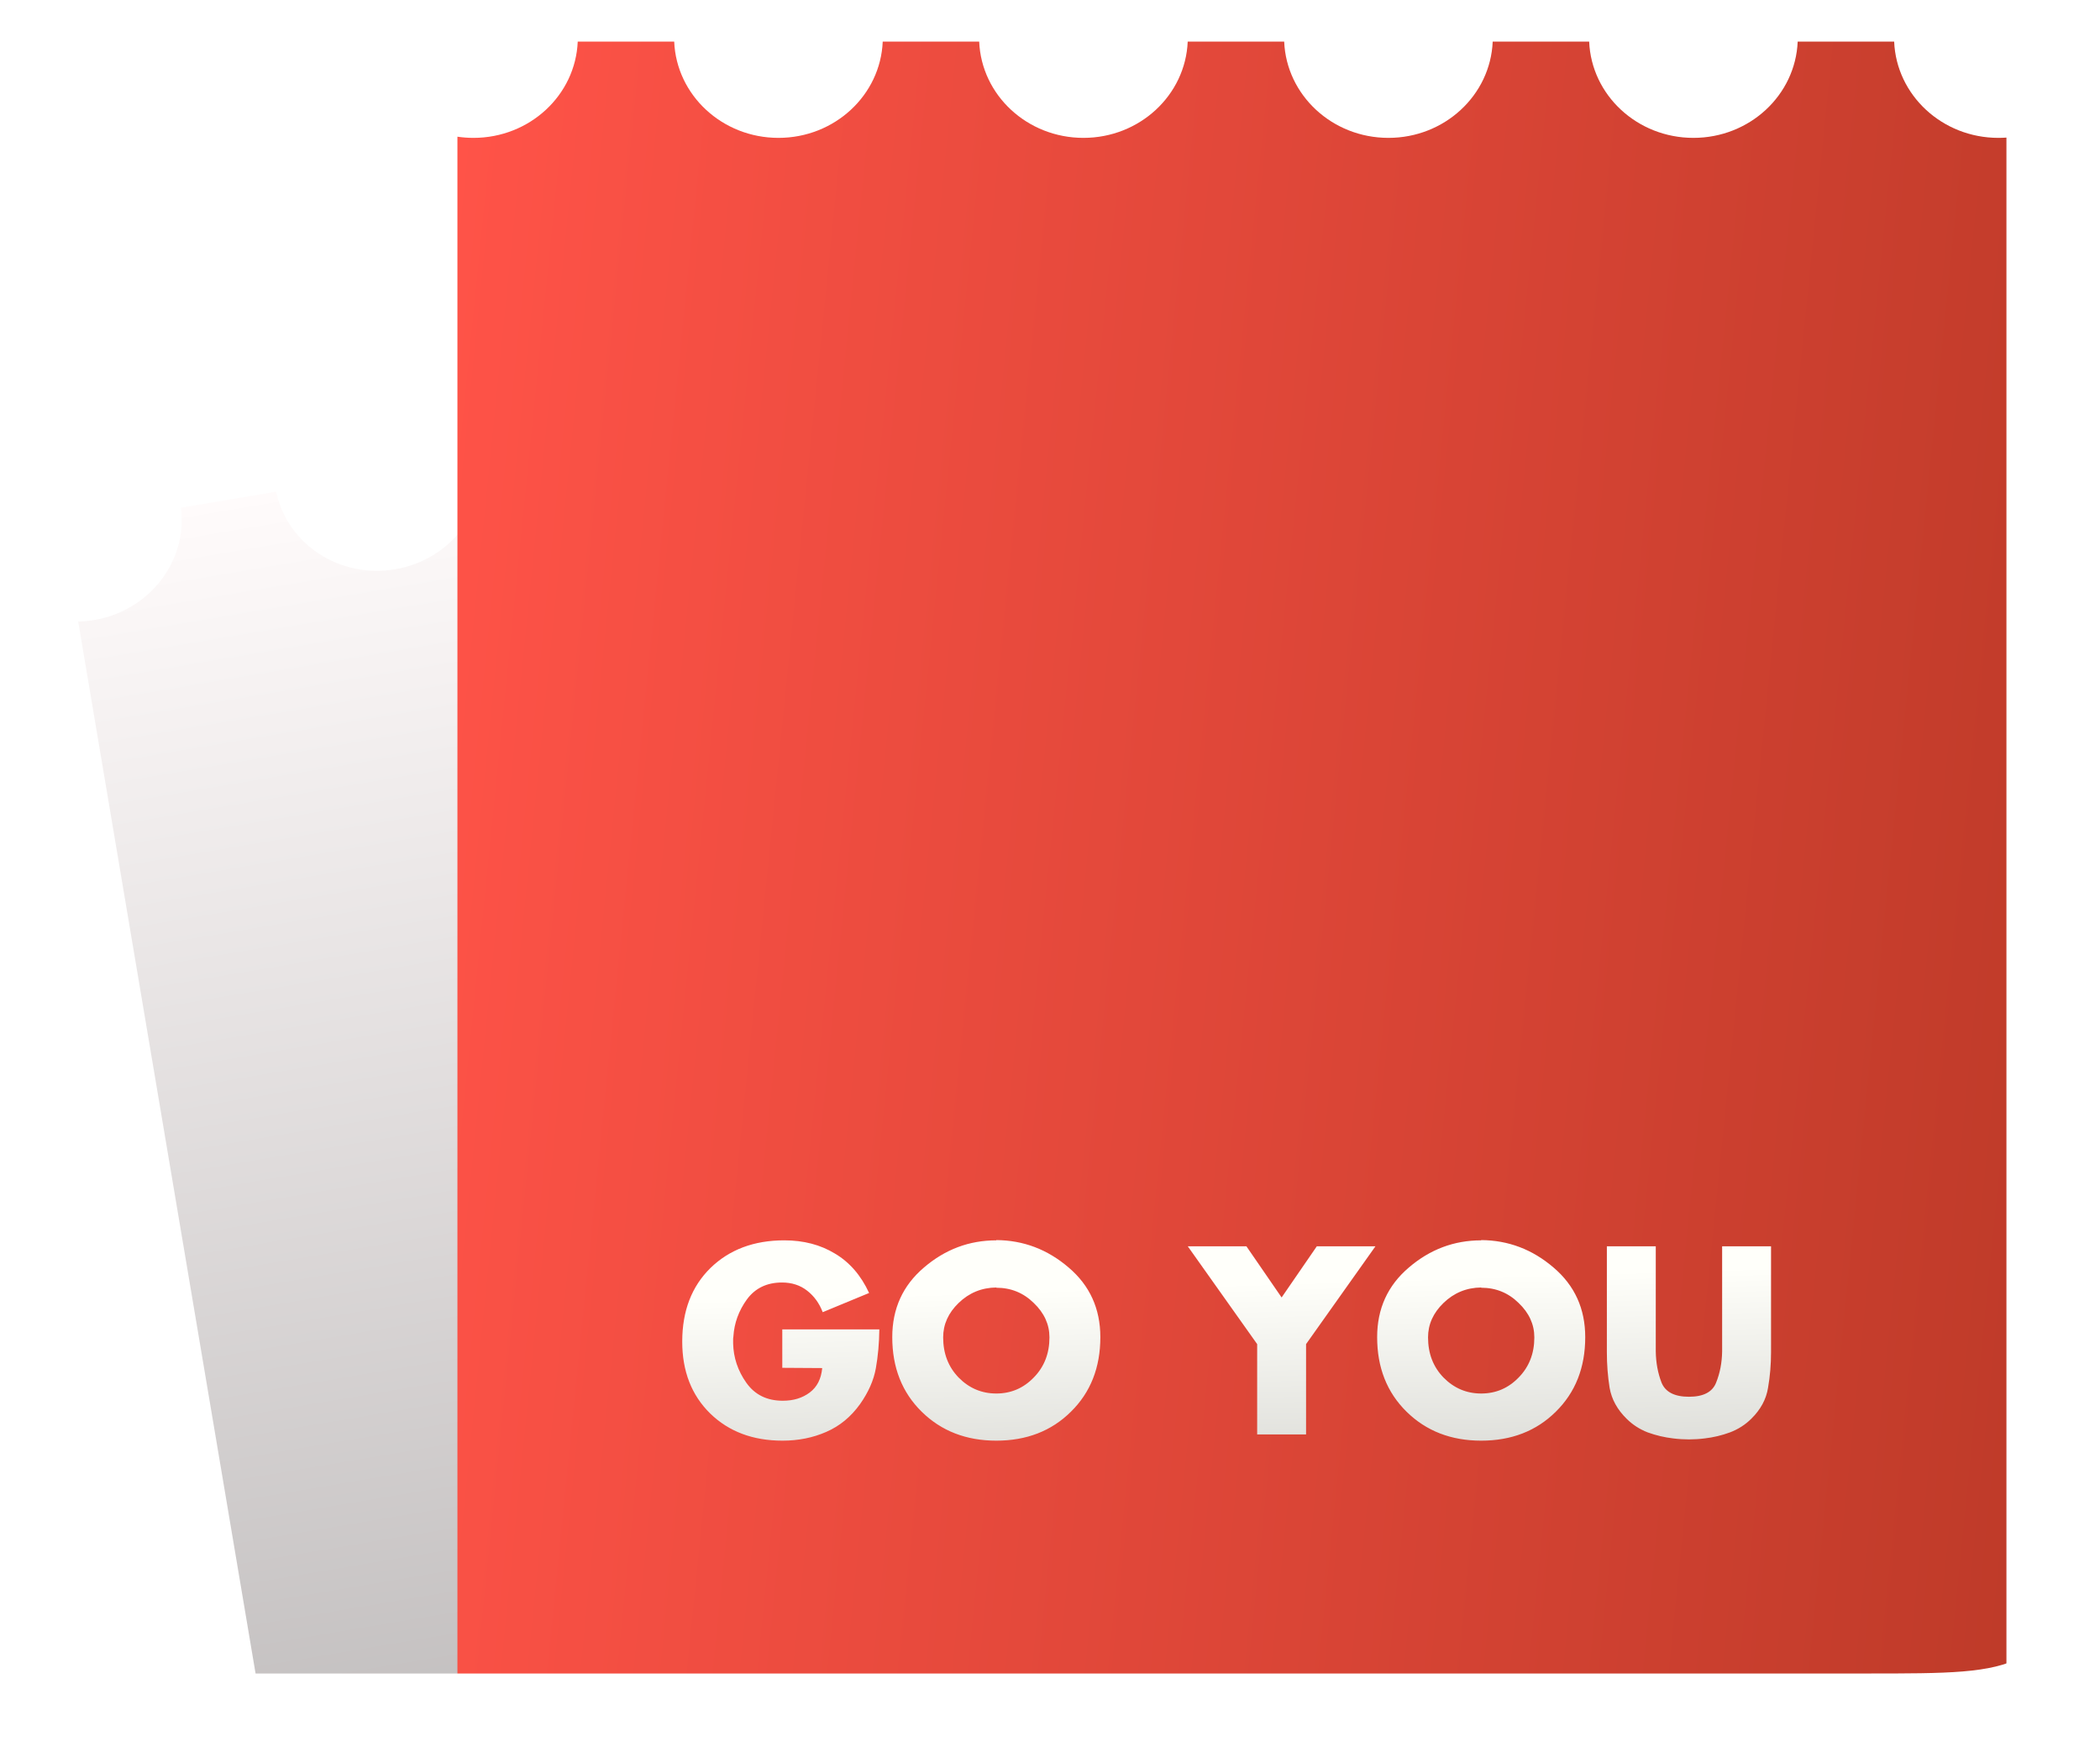
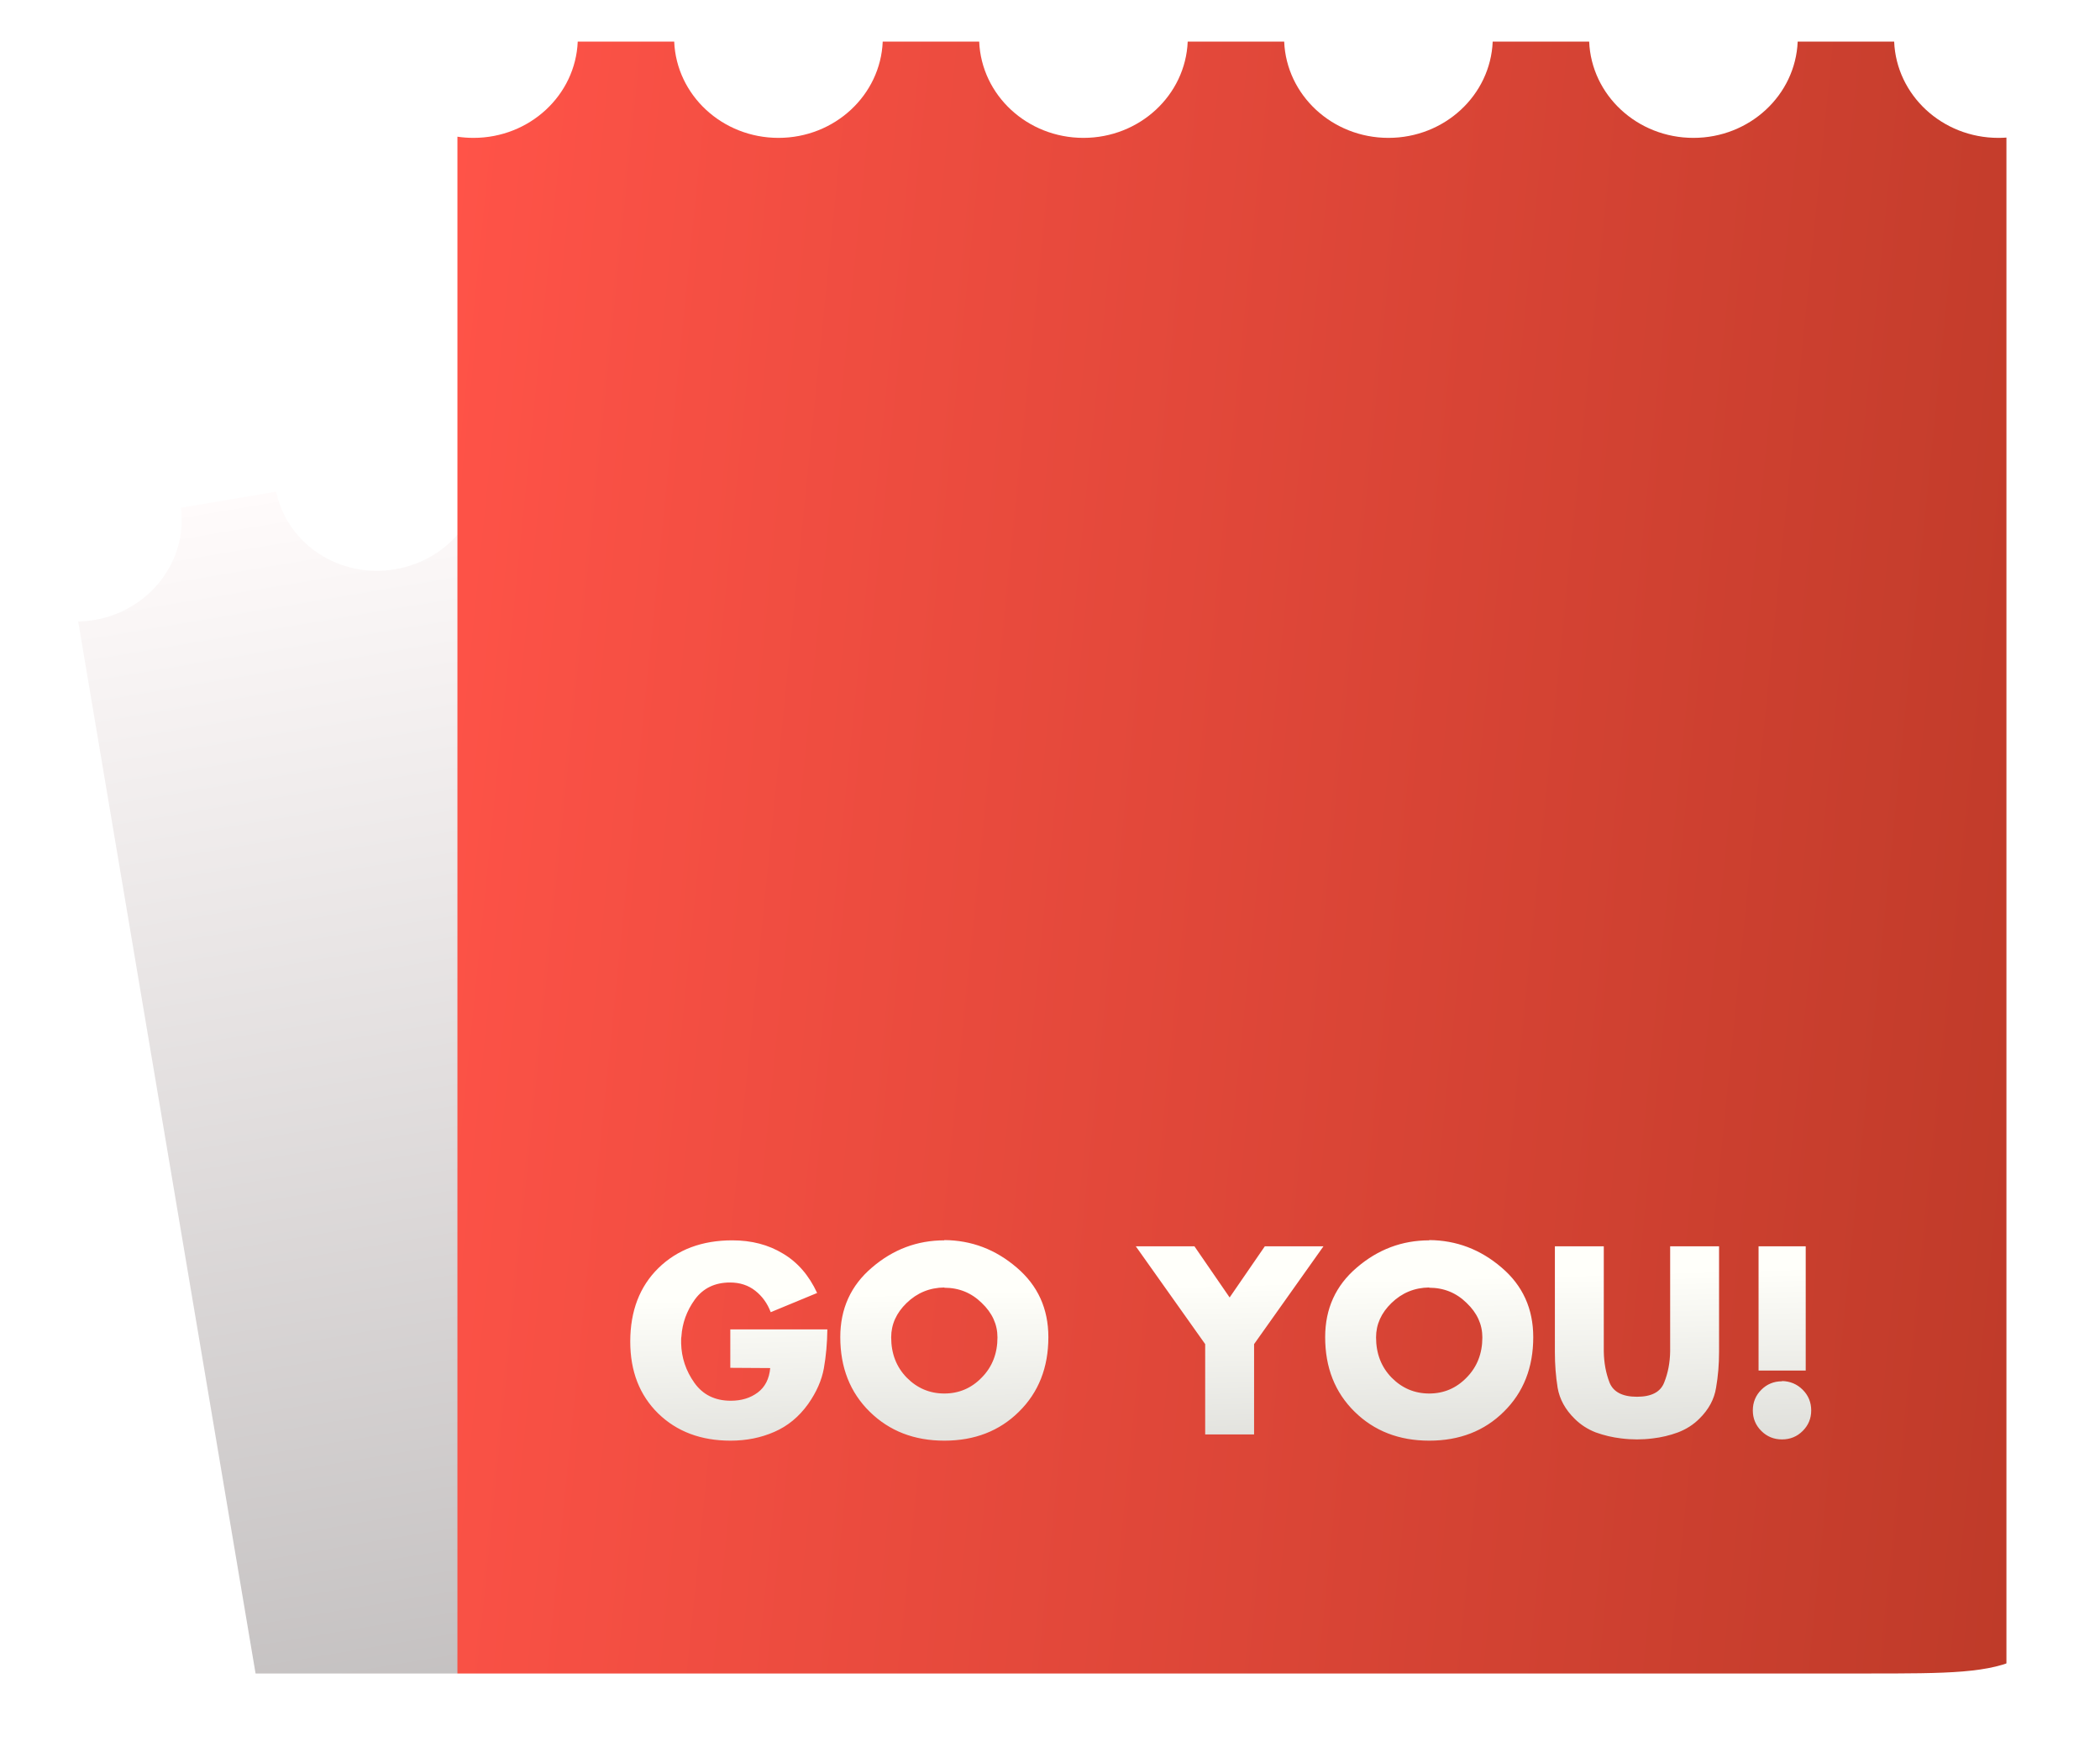
<svg xmlns="http://www.w3.org/2000/svg" width="202" height="169" viewBox="0 0 202 169" fill="none">
  <mask id="mask0_406_650" style="mask-type:alpha" maskUnits="userSpaceOnUse" x="0" y="0" width="202" height="161">
    <path d="M0 22.54C0 14.567 0 10.581 1.576 7.546C2.904 4.989 4.989 2.904 7.546 1.576C10.581 0 14.567 0 22.54 0H179.46C187.433 0 191.419 0 194.454 1.576C197.011 2.904 199.096 4.989 200.424 7.546C202 10.581 202 14.567 202 22.54V138.46C202 146.433 202 150.419 200.424 153.454C199.096 156.011 197.011 158.096 194.454 159.424C191.419 161 187.433 161 179.46 161H22.54C14.567 161 10.581 161 7.546 159.424C4.989 158.096 2.904 156.011 1.576 153.454C0 150.419 0 146.433 0 138.46V22.54Z" fill="url(#paint0_linear_406_650)" />
  </mask>
  <g mask="url(#mask0_406_650)">
    <path fill-rule="evenodd" clip-rule="evenodd" d="M142.276 27.796L133.126 29.338C133.774 34.452 130.11 39.242 124.777 40.141C119.444 41.04 114.412 37.717 113.348 32.673L104.197 34.215C104.846 39.329 101.181 44.119 95.848 45.018C90.515 45.917 85.484 42.594 84.419 37.55L75.269 39.092C75.917 44.206 72.253 48.996 66.92 49.895C61.587 50.794 56.555 47.471 55.491 42.427L46.34 43.969C46.988 49.084 43.324 53.873 37.991 54.772C32.658 55.671 27.626 52.348 26.562 47.304L17.411 48.846C18.06 53.961 14.396 58.75 9.063 59.649C8.545 59.736 8.03 59.784 7.521 59.794L39.626 250.225L186.553 225.455L154.462 35.108C154.214 35.168 153.962 35.221 153.705 35.264C148.372 36.163 143.341 32.84 142.276 27.796Z" fill="url(#paint1_linear_406_650)" />
    <path fill-rule="evenodd" clip-rule="evenodd" d="M182.2 4H172.92C172.709 9.151 168.3 13.264 162.891 13.264C157.483 13.264 153.074 9.151 152.863 4H143.583C143.372 9.151 138.963 13.264 133.554 13.264C128.146 13.264 123.737 9.151 123.526 4H114.246C114.035 9.151 109.626 13.264 104.218 13.264C98.809 13.264 94.4 9.151 94.189 4H84.909C84.698 9.151 80.289 13.264 74.881 13.264C69.472 13.264 65.063 9.151 64.852 4H55.572C55.362 9.151 50.953 13.264 45.544 13.264C45.019 13.264 44.503 13.226 44 13.151V206.269H193V13.236C192.745 13.255 192.488 13.264 192.228 13.264C186.82 13.264 182.41 9.151 182.2 4Z" fill="url(#paint2_linear_406_650)" />
-     <path d="M75.248 127.896H84.584C84.568 129.224 84.456 130.472 84.248 131.64C84.04 132.792 83.536 133.936 82.736 135.072C81.856 136.304 80.768 137.2 79.472 137.76C78.192 138.32 76.792 138.6 75.272 138.6C72.424 138.6 70.104 137.728 68.312 135.984C66.52 134.224 65.624 131.92 65.624 129.072C65.624 126.128 66.528 123.768 68.336 121.992C70.16 120.216 72.528 119.328 75.44 119.328C77.296 119.328 78.92 119.752 80.312 120.6C81.72 121.432 82.816 122.696 83.6 124.392L79.136 126.24C78.816 125.392 78.32 124.704 77.648 124.176C76.976 123.648 76.168 123.384 75.224 123.384C73.768 123.384 72.64 123.928 71.84 125.016C71.056 126.104 70.624 127.296 70.544 128.592C70.528 128.672 70.52 128.76 70.52 128.856C70.52 128.936 70.52 129.016 70.52 129.096C70.52 129.112 70.52 129.136 70.52 129.168C70.52 129.184 70.52 129.208 70.52 129.24C70.552 130.616 70.976 131.88 71.792 133.032C72.608 134.184 73.776 134.76 75.296 134.76C76.32 134.76 77.184 134.496 77.888 133.968C78.592 133.44 78.992 132.656 79.088 131.616L75.248 131.592V127.896ZM95.835 119.304C98.443 119.32 100.763 120.2 102.795 121.944C104.827 123.672 105.843 125.904 105.843 128.64C105.843 131.568 104.899 133.96 103.011 135.816C101.139 137.672 98.747 138.6 95.835 138.6C92.939 138.6 90.547 137.672 88.659 135.816C86.771 133.96 85.827 131.568 85.827 128.64C85.827 125.904 86.843 123.672 88.875 121.944C90.907 120.2 93.227 119.328 95.835 119.328V119.304ZM95.835 123.864C94.427 123.88 93.219 124.376 92.211 125.352C91.219 126.312 90.723 127.416 90.723 128.664C90.723 130.216 91.219 131.504 92.211 132.528C93.219 133.552 94.427 134.064 95.835 134.064C97.243 134.064 98.443 133.552 99.435 132.528C100.443 131.504 100.947 130.216 100.947 128.664C100.947 127.416 100.443 126.312 99.435 125.352C98.443 124.376 97.243 123.888 95.835 123.888V123.864ZM120.927 129.312L114.255 119.904H119.895L123.279 124.824L126.663 119.904H132.303L125.631 129.312V138H120.927V129.312ZM142.476 119.304C145.084 119.32 147.404 120.2 149.436 121.944C151.468 123.672 152.484 125.904 152.484 128.64C152.484 131.568 151.54 133.96 149.652 135.816C147.78 137.672 145.388 138.6 142.476 138.6C139.58 138.6 137.188 137.672 135.3 135.816C133.412 133.96 132.468 131.568 132.468 128.64C132.468 125.904 133.484 123.672 135.516 121.944C137.548 120.2 139.868 119.328 142.476 119.328V119.304ZM142.476 123.864C141.068 123.88 139.86 124.376 138.852 125.352C137.86 126.312 137.364 127.416 137.364 128.664C137.364 130.216 137.86 131.504 138.852 132.528C139.86 133.552 141.068 134.064 142.476 134.064C143.884 134.064 145.084 133.552 146.076 132.528C147.084 131.504 147.588 130.216 147.588 128.664C147.588 127.416 147.084 126.312 146.076 125.352C145.084 124.376 143.884 123.888 142.476 123.888V123.864ZM165.653 119.904H170.357V130.08C170.357 131.264 170.261 132.408 170.069 133.512C169.893 134.616 169.357 135.608 168.461 136.488C167.885 137.064 167.197 137.504 166.397 137.808C165.613 138.096 164.805 138.288 163.973 138.384C163.717 138.416 163.461 138.44 163.205 138.456C162.949 138.472 162.701 138.48 162.461 138.48C162.221 138.48 161.973 138.472 161.717 138.456C161.461 138.44 161.205 138.416 160.949 138.384C160.117 138.288 159.301 138.096 158.501 137.808C157.717 137.504 157.037 137.064 156.461 136.488C155.565 135.608 155.021 134.616 154.829 133.512C154.653 132.408 154.565 131.272 154.565 130.104V119.904H159.269V129.432C159.269 129.544 159.269 129.648 159.269 129.744C159.269 129.824 159.269 129.912 159.269 130.008C159.285 131.096 159.469 132.096 159.821 133.008C160.189 133.92 161.069 134.376 162.461 134.376C163.853 134.376 164.725 133.92 165.077 133.008C165.445 132.096 165.637 131.096 165.653 130.008C165.653 129.912 165.653 129.824 165.653 129.744C165.653 129.648 165.653 129.552 165.653 129.456V119.904Z" fill="url(#paint3_linear_406_650)" />
+     <path d="M70.248 127.896H79.584C79.568 129.224 79.456 130.472 79.248 131.64C79.04 132.792 78.536 133.936 77.736 135.072C76.856 136.304 75.768 137.2 74.472 137.76C73.192 138.32 71.792 138.6 70.272 138.6C67.424 138.6 65.104 137.728 63.312 135.984C61.52 134.224 60.624 131.92 60.624 129.072C60.624 126.128 61.528 123.768 63.336 121.992C65.16 120.216 67.528 119.328 70.44 119.328C72.296 119.328 73.92 119.752 75.312 120.6C76.72 121.432 77.816 122.696 78.6 124.392L74.136 126.24C73.816 125.392 73.32 124.704 72.648 124.176C71.976 123.648 71.168 123.384 70.224 123.384C68.768 123.384 67.64 123.928 66.84 125.016C66.056 126.104 65.624 127.296 65.544 128.592C65.528 128.672 65.52 128.76 65.52 128.856C65.52 128.936 65.52 129.016 65.52 129.096C65.52 129.112 65.52 129.136 65.52 129.168C65.52 129.184 65.52 129.208 65.52 129.24C65.552 130.616 65.976 131.88 66.792 133.032C67.608 134.184 68.776 134.76 70.296 134.76C71.32 134.76 72.184 134.496 72.888 133.968C73.592 133.44 73.992 132.656 74.088 131.616L70.248 131.592V127.896ZM90.835 119.304C93.443 119.32 95.763 120.2 97.795 121.944C99.827 123.672 100.843 125.904 100.843 128.64C100.843 131.568 99.899 133.96 98.011 135.816C96.139 137.672 93.747 138.6 90.835 138.6C87.939 138.6 85.547 137.672 83.659 135.816C81.771 133.96 80.827 131.568 80.827 128.64C80.827 125.904 81.843 123.672 83.875 121.944C85.907 120.2 88.227 119.328 90.835 119.328V119.304ZM90.835 123.864C89.427 123.88 88.219 124.376 87.211 125.352C86.219 126.312 85.723 127.416 85.723 128.664C85.723 130.216 86.219 131.504 87.211 132.528C88.219 133.552 89.427 134.064 90.835 134.064C92.243 134.064 93.443 133.552 94.435 132.528C95.443 131.504 95.947 130.216 95.947 128.664C95.947 127.416 95.443 126.312 94.435 125.352C93.443 124.376 92.243 123.888 90.835 123.888V123.864ZM115.927 129.312L109.255 119.904H114.895L118.279 124.824L121.663 119.904H127.303L120.631 129.312V138H115.927V129.312ZM137.476 119.304C140.084 119.32 142.404 120.2 144.436 121.944C146.468 123.672 147.484 125.904 147.484 128.64C147.484 131.568 146.54 133.96 144.652 135.816C142.78 137.672 140.388 138.6 137.476 138.6C134.58 138.6 132.188 137.672 130.3 135.816C128.412 133.96 127.468 131.568 127.468 128.64C127.468 125.904 128.484 123.672 130.516 121.944C132.548 120.2 134.868 119.328 137.476 119.328V119.304ZM137.476 123.864C136.068 123.88 134.86 124.376 133.852 125.352C132.86 126.312 132.364 127.416 132.364 128.664C132.364 130.216 132.86 131.504 133.852 132.528C134.86 133.552 136.068 134.064 137.476 134.064C138.884 134.064 140.084 133.552 141.076 132.528C142.084 131.504 142.588 130.216 142.588 128.664C142.588 127.416 142.084 126.312 141.076 125.352C140.084 124.376 138.884 123.888 137.476 123.888V123.864ZM160.653 119.904H165.357V130.08C165.357 131.264 165.261 132.408 165.069 133.512C164.893 134.616 164.357 135.608 163.461 136.488C162.885 137.064 162.197 137.504 161.397 137.808C160.613 138.096 159.805 138.288 158.973 138.384C158.717 138.416 158.461 138.44 158.205 138.456C157.949 138.472 157.701 138.48 157.461 138.48C157.221 138.48 156.973 138.472 156.717 138.456C156.461 138.44 156.205 138.416 155.949 138.384C155.117 138.288 154.301 138.096 153.501 137.808C152.717 137.504 152.037 137.064 151.461 136.488C150.565 135.608 150.021 134.616 149.829 133.512C149.653 132.408 149.565 131.272 149.565 130.104V119.904H154.269V129.432C154.269 129.544 154.269 129.648 154.269 129.744C154.269 129.824 154.269 129.912 154.269 130.008C154.285 131.096 154.469 132.096 154.821 133.008C155.189 133.92 156.069 134.376 157.461 134.376C158.853 134.376 159.725 133.92 160.077 133.008C160.445 132.096 160.637 131.096 160.653 130.008C160.653 129.912 160.653 129.824 160.653 129.744C160.653 129.648 160.653 129.552 160.653 129.456V119.904ZM171.413 132.864C172.197 132.88 172.861 133.16 173.405 133.704C173.949 134.248 174.221 134.912 174.221 135.696C174.221 136.464 173.949 137.12 173.405 137.664C172.861 138.208 172.197 138.48 171.413 138.48C170.629 138.48 169.965 138.208 169.421 137.664C168.877 137.12 168.605 136.464 168.605 135.696C168.605 134.912 168.877 134.248 169.421 133.704C169.965 133.16 170.629 132.888 171.413 132.888V132.864ZM169.157 131.856V119.904H173.693V131.856H169.157Z" fill="url(#paint3_linear_406_650)" />
  </g>
  <defs>
    <linearGradient id="paint0_linear_406_650" x1="0" y1="0" x2="224.257" y2="41.914" gradientUnits="userSpaceOnUse">
      <stop stop-color="#FFFCFC" />
      <stop offset="1" stop-color="#D2D2D2" />
      <stop offset="1" stop-color="#AC9169" />
    </linearGradient>
    <linearGradient id="paint1_linear_406_650" x1="79.463" y1="38.385" x2="113.089" y2="237.84" gradientUnits="userSpaceOnUse">
      <stop stop-color="#FFFBFB" />
      <stop offset="1" stop-color="#999696" />
    </linearGradient>
    <linearGradient id="paint2_linear_406_650" x1="44" y1="11.946" x2="210.888" y2="28.765" gradientUnits="userSpaceOnUse">
      <stop stop-color="#FF5348" />
      <stop offset="1" stop-color="#BD3A28" />
    </linearGradient>
-     <linearGradient id="paint3_linear_406_650" x1="132.5" y1="96" x2="135" y2="175.5" gradientUnits="userSpaceOnUse">
+     <linearGradient id="paint3_linear_406_650" x1="133.808" y1="96" x2="136.095" y2="175.513" gradientUnits="userSpaceOnUse">
      <stop offset="0.34" stop-color="#FFFFFA" />
      <stop offset="1" stop-color="#999996" />
    </linearGradient>
  </defs>
</svg>
